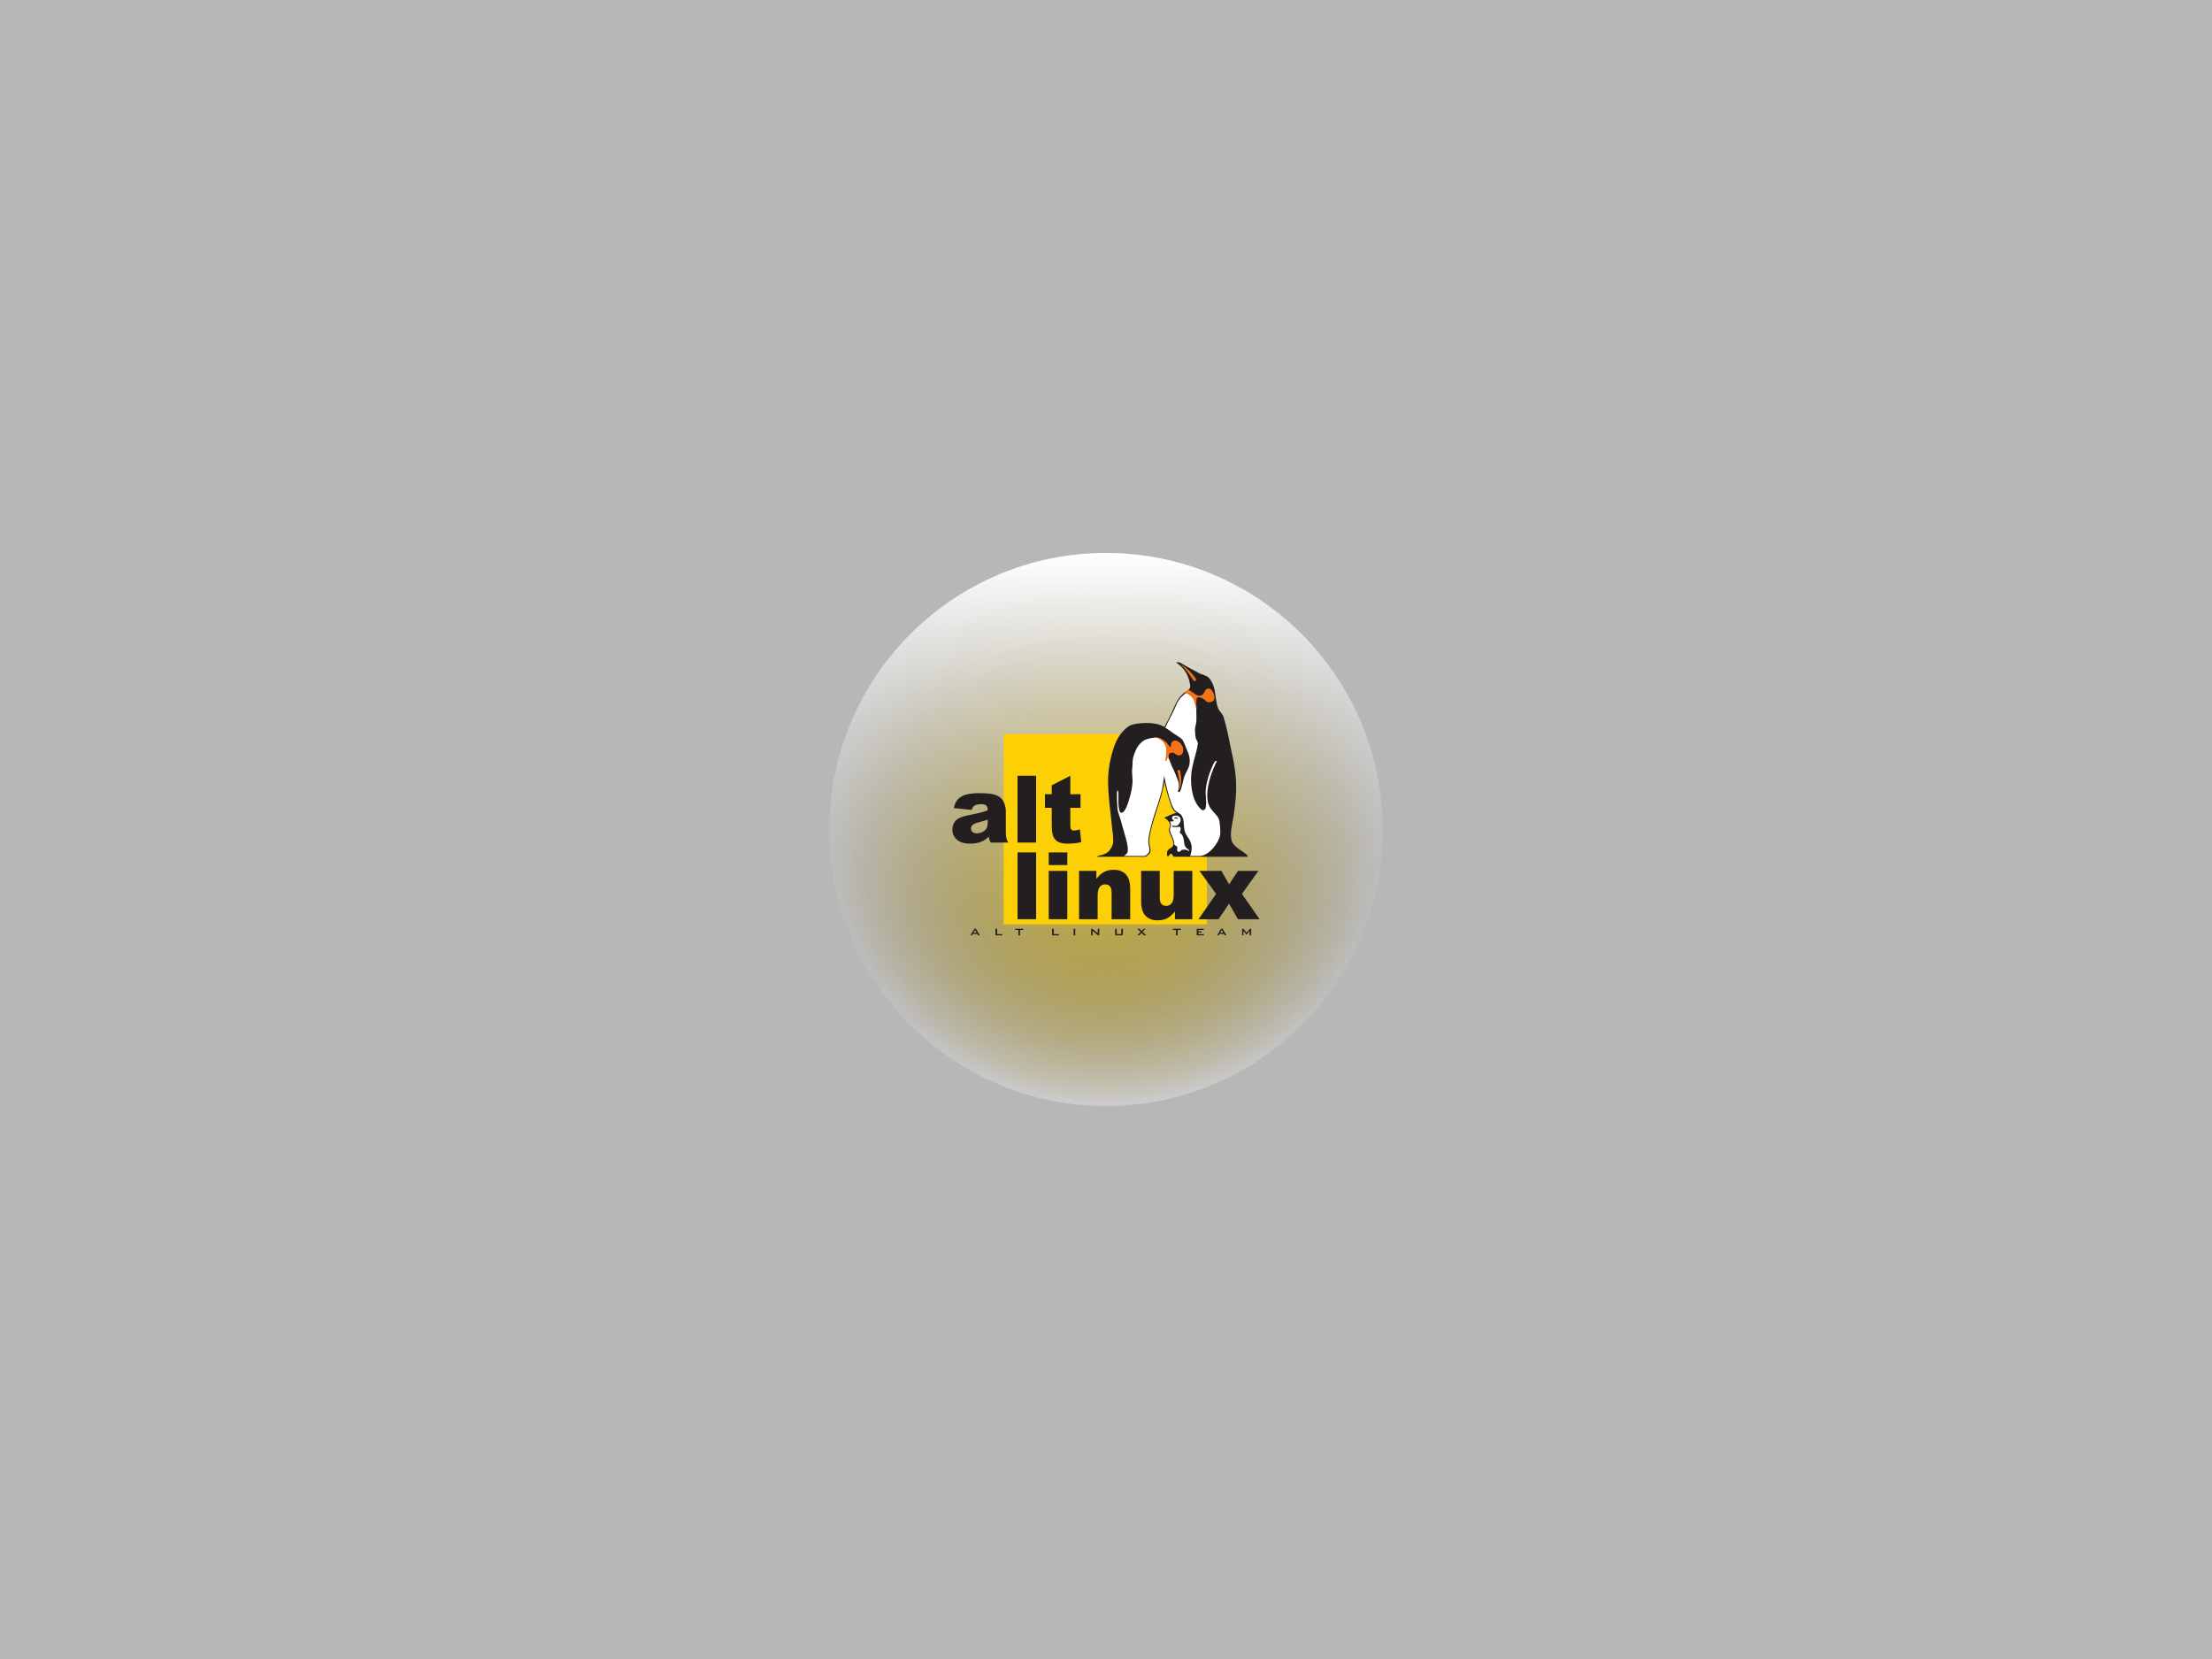
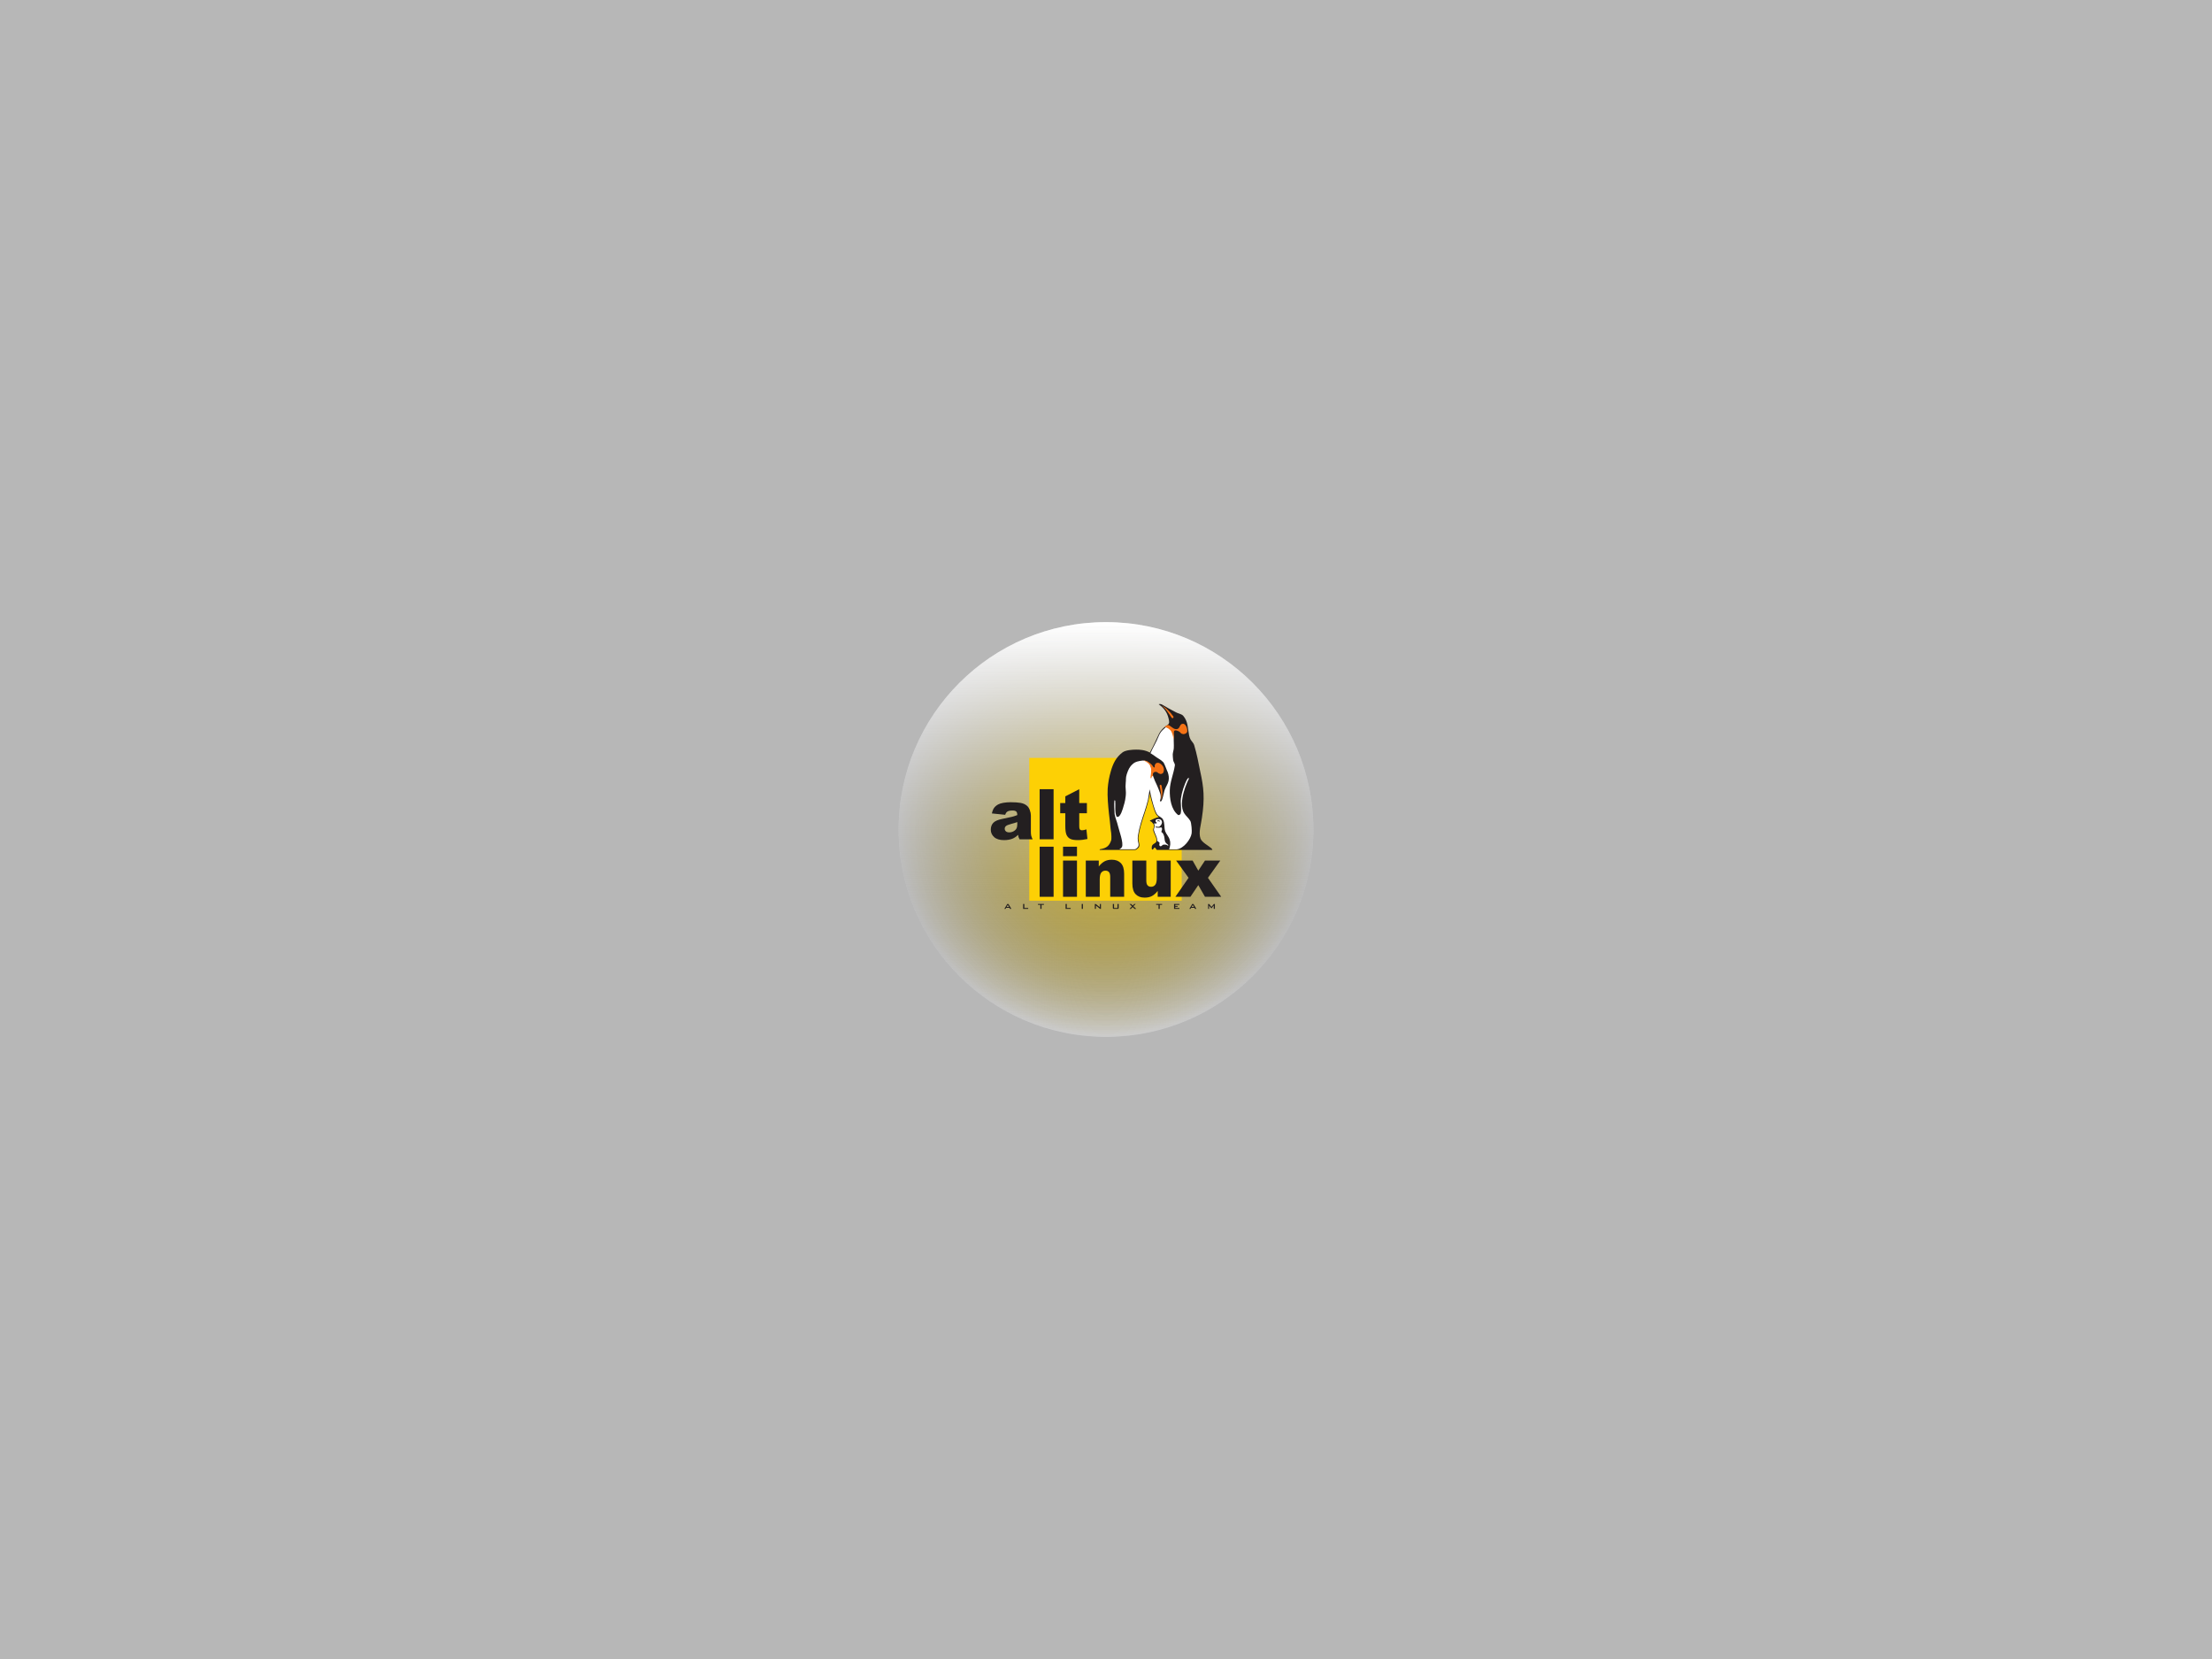
<svg xmlns="http://www.w3.org/2000/svg" xmlns:ns1="http://www.openswatchbook.org/uri/2009/osb" xmlns:xlink="http://www.w3.org/1999/xlink" id="svg3004" version="1.1" width="640" height="480" xml:space="preserve">
  <defs id="defs3008">
    <linearGradient id="linearGradient5047">
      <stop style="stop-color:#fdd005;stop-opacity:1;" offset="0" id="stop5049" />
      <stop style="stop-color:#fdd005;stop-opacity:0;" offset="1" id="stop5051" />
    </linearGradient>
    <linearGradient id="linearGradient4164">
      <stop style="stop-color:#a80030;stop-opacity:1;" offset="0" id="stop4166" />
      <stop style="stop-color:#a80030;stop-opacity:0;" offset="1" id="stop4168" />
    </linearGradient>
    <linearGradient id="linearGradient5303">
      <stop style="stop-color:#f26711;stop-opacity:1;" offset="0" id="stop5305" />
      <stop style="stop-color:#f26711;stop-opacity:0;" offset="1" id="stop5307" />
    </linearGradient>
    <linearGradient id="linearGradient5267">
      <stop style="stop-color:#666666;stop-opacity:1;" offset="0" id="stop5269" />
      <stop style="stop-color:#666666;stop-opacity:0;" offset="1" id="stop5271" />
    </linearGradient>
    <linearGradient id="linearGradient5251" ns1:paint="solid">
      <stop style="stop-color:#666666;stop-opacity:1;" offset="0" id="stop5253" />
    </linearGradient>
    <linearGradient xlink:href="#linearGradient5267" id="linearGradient5273" x1="-395.365" y1="-212.642" x2="4.763" y2="-212.642" gradientUnits="userSpaceOnUse" />
    <radialGradient xlink:href="#linearGradient5303" id="radialGradient5325" cx="-163.148" cy="-366.263" fx="-163.148" fy="-366.263" r="144.094" gradientTransform="matrix(1,0,0,0.9338842,0,-24.21576)" gradientUnits="userSpaceOnUse" />
    <radialGradient xlink:href="#linearGradient4164" id="radialGradient4170" cx="1447.778" cy="-272.917" fx="1447.778" fy="-272.917" r="223.333" gradientTransform="matrix(1,0,0,0.9751244,0,-6.788974)" gradientUnits="userSpaceOnUse" />
    <radialGradient xlink:href="#linearGradient4164-9" id="radialGradient4170-9" cx="1447.778" cy="-272.917" fx="1447.778" fy="-272.917" r="223.333" gradientTransform="matrix(1,0,0,0.9751244,0,-6.788974)" gradientUnits="userSpaceOnUse" />
    <linearGradient id="linearGradient4164-9">
      <stop style="stop-color:#a80030;stop-opacity:1;" offset="0" id="stop4166-0" />
      <stop style="stop-color:#a80030;stop-opacity:0;" offset="1" id="stop4168-2" />
    </linearGradient>
    <radialGradient r="223.333" fy="-272.917" fx="1447.778" cy="-272.917" cx="1447.778" gradientTransform="matrix(1,0,0,0.9751244,0,-6.788974)" gradientUnits="userSpaceOnUse" id="radialGradient4206" xlink:href="#linearGradient4164-9" />
    <radialGradient xlink:href="#linearGradient4164" id="radialGradient14319" gradientUnits="userSpaceOnUse" gradientTransform="matrix(1,0,0,0.9751244,0,-6.788974)" cx="1447.778" cy="-272.917" fx="1447.778" fy="-272.917" r="223.333" />
    <linearGradient xlink:href="#linearGradient5267" id="linearGradient14321" gradientUnits="userSpaceOnUse" x1="-395.365" y1="-212.642" x2="4.763" y2="-212.642" />
    <linearGradient xlink:href="#linearGradient5267" id="linearGradient14345" gradientUnits="userSpaceOnUse" x1="-395.365" y1="-212.642" x2="4.763" y2="-212.642" />
    <radialGradient xlink:href="#linearGradient4164" id="radialGradient14347" gradientUnits="userSpaceOnUse" gradientTransform="matrix(1,0,0,0.9751244,0,-6.788974)" cx="1447.778" cy="-272.917" fx="1447.778" fy="-272.917" r="223.333" />
    <radialGradient xlink:href="#linearGradient4164" id="radialGradient14931" gradientUnits="userSpaceOnUse" gradientTransform="matrix(1,0,0,0.9751244,0,-6.788974)" cx="1447.778" cy="-272.917" fx="1447.778" fy="-272.917" r="223.333" />
    <linearGradient xlink:href="#linearGradient5267" id="linearGradient14933" gradientUnits="userSpaceOnUse" x1="-395.365" y1="-212.642" x2="4.763" y2="-212.642" />
    <radialGradient xlink:href="#linearGradient4164" id="radialGradient14961" gradientUnits="userSpaceOnUse" gradientTransform="matrix(1,0,0,0.9751244,0,-6.788974)" cx="1447.778" cy="-272.917" fx="1447.778" fy="-272.917" r="223.333" />
    <linearGradient xlink:href="#linearGradient5267" id="linearGradient14963" gradientUnits="userSpaceOnUse" x1="-395.365" y1="-212.642" x2="4.763" y2="-212.642" />
    <radialGradient xlink:href="#linearGradient4164" id="radialGradient14989" gradientUnits="userSpaceOnUse" gradientTransform="matrix(1,0,0,0.9751244,0,-6.788974)" cx="1447.778" cy="-272.917" fx="1447.778" fy="-272.917" r="223.333" />
    <linearGradient xlink:href="#linearGradient5267" id="linearGradient14991" gradientUnits="userSpaceOnUse" x1="-395.365" y1="-212.642" x2="4.763" y2="-212.642" />
    <linearGradient xlink:href="#linearGradient5267" id="linearGradient15015" gradientUnits="userSpaceOnUse" x1="-395.365" y1="-212.642" x2="4.763" y2="-212.642" />
    <linearGradient xlink:href="#linearGradient5267" id="linearGradient3725" gradientUnits="userSpaceOnUse" x1="-395.365" y1="-212.642" x2="4.763" y2="-212.642" />
    <radialGradient r="125.556" fy="-292.917" fx="-318.889" cy="-292.917" cx="-318.889" gradientTransform="matrix(1,0,0,1.061947,0,18.14526)" gradientUnits="userSpaceOnUse" id="radialGradient3812" xlink:href="#linearGradient3787-8" />
    <linearGradient id="linearGradient3787-8">
      <stop style="stop-color:#000000;stop-opacity:1;" offset="0" id="stop3789-9" />
      <stop style="stop-color:#000000;stop-opacity:0;" offset="1" id="stop3791-4" />
    </linearGradient>
    <radialGradient r="125.556" fy="-292.917" fx="-318.889" cy="-292.917" cx="-318.889" gradientTransform="matrix(1,0,0,1.061947,0,18.14526)" gradientUnits="userSpaceOnUse" id="radialGradient6789" xlink:href="#linearGradient3787-8" />
    <linearGradient xlink:href="#linearGradient5267" id="linearGradient4511" gradientUnits="userSpaceOnUse" x1="-395.365" y1="-212.642" x2="4.763" y2="-212.642" />
    <radialGradient xlink:href="#linearGradient5047" id="radialGradient5053" cx="1447.778" cy="-272.917" fx="1447.778" fy="-272.917" r="223.333" gradientTransform="matrix(1,0,0,0.9751244,0,-6.788974)" gradientUnits="userSpaceOnUse" />
    <radialGradient xlink:href="#linearGradient3787-8" id="radialGradient5083" gradientUnits="userSpaceOnUse" gradientTransform="matrix(1,0,0,1.061947,0,18.14526)" cx="-318.889" cy="-292.917" fx="-318.889" fy="-292.917" r="125.556" />
    <radialGradient xlink:href="#linearGradient3787-8-8" id="radialGradient3868" gradientUnits="userSpaceOnUse" gradientTransform="matrix(1,0,0,1.061947,0,18.14526)" cx="-318.889" cy="-292.917" fx="-318.889" fy="-292.917" r="125.556" />
    <linearGradient id="linearGradient3787-8-8">
      <stop style="stop-color:#000000;stop-opacity:1;" offset="0" id="stop3789-9-2" />
      <stop style="stop-color:#000000;stop-opacity:0;" offset="1" id="stop3791-4-0" />
    </linearGradient>
    <radialGradient xlink:href="#linearGradient5047-9" id="radialGradient3866" gradientUnits="userSpaceOnUse" gradientTransform="matrix(1,0,0,0.9751244,0,-6.788974)" cx="1447.778" cy="-272.917" fx="1447.778" fy="-272.917" r="223.333" />
    <linearGradient id="linearGradient5047-9">
      <stop style="stop-color:#fdd005;stop-opacity:1;" offset="0" id="stop5049-1" />
      <stop style="stop-color:#fdd005;stop-opacity:0;" offset="1" id="stop5051-1" />
    </linearGradient>
    <linearGradient xlink:href="#linearGradient5267-1" id="linearGradient3864" gradientUnits="userSpaceOnUse" x1="-395.365" y1="-212.642" x2="4.763" y2="-212.642" />
    <linearGradient id="linearGradient5267-1">
      <stop style="stop-color:#ffffff;stop-opacity:1;" offset="0" id="stop5269-1" />
      <stop style="stop-color:#666666;stop-opacity:0;" offset="1" id="stop5271-7" />
    </linearGradient>
    <linearGradient xlink:href="#linearGradient5267-1" id="linearGradient3868" gradientUnits="userSpaceOnUse" x1="-395.365" y1="-212.642" x2="4.763" y2="-212.642" />
    <radialGradient xlink:href="#linearGradient5047-9" id="radialGradient3870" gradientUnits="userSpaceOnUse" gradientTransform="matrix(1,0,0,0.9751244,0,-6.788974)" cx="1447.778" cy="-272.917" fx="1447.778" fy="-272.917" r="223.333" />
    <radialGradient xlink:href="#linearGradient3787-8-8" id="radialGradient3872" gradientUnits="userSpaceOnUse" gradientTransform="matrix(1,0,0,1.061947,0,18.14526)" cx="-318.889" cy="-292.917" fx="-318.889" fy="-292.917" r="125.556" />
  </defs>
  <g id="g3012" transform="matrix(1.25,0,0,-1.25,0,480)">
    <rect style="fill:#b7b7b7;fill-opacity:1;stroke:none" id="rect3036" width="512" height="384" x="0" y="-384" transform="scale(1,-1)" />
-     <g id="g3874" transform="matrix(0.5925925,0,0,0.5925925,-199.111,-63.99996)">
+     <g id="g3874" transform="matrix(0.4444444,0,0,0.4444444,-85.33327,2.8995518e-5)">
      <path transform="matrix(1.08777,0,0,-1.008,913.295,91.62002)" d="m -34.286,-337.679 c 0,59.173 -44.452,107.143 -99.286,107.143 -54.834,0 -99.286,-47.969 -99.286,-107.143 0,-59.173 44.452,-107.143 99.286,-107.143 54.834,0 99.286,47.969 99.286,107.143 z" id="path3219" style="fill:#cdcdcd;fill-opacity:1;fill-rule:nonzero;stroke:none" />
      <path transform="matrix(0,0.860177,0.81,0,1005.263,706.3009)" d="m -193.333,-292.917 c 0,73.638 -56.213,133.333 -125.556,133.333 -69.342,0 -125.556,-59.695 -125.556,-133.333 0,-73.638 56.213,-133.333 125.556,-133.333 69.342,0 125.556,59.695 125.556,133.333 z" id="path5277-0" style="opacity:0.75;fill:url(#radialGradient3872);fill-opacity:1;fill-rule:evenodd;stroke:none" />
      <path transform="matrix(0.4835821,0,0,-0.4959184,67.88056,296.6556)" d="m 1671.111,-272.917 c 0,120.275 -99.99,217.778 -223.333,217.778 -123.344,0 -223.333,-97.502 -223.333,-217.778 0,-120.275 99.99,-217.778 223.333,-217.778 123.344,0 223.333,97.502 223.333,217.778 z" id="path4162" style="fill:url(#radialGradient3870);fill-opacity:1;fill-rule:nonzero;stroke:none" />
      <path transform="matrix(0,-0.5398262,-0.5813513,0,644.3803,326.5714)" d="m 4.763,-212.642 c 0,102.6 -89.572,185.774 -200.064,185.774 -110.493,0 -200.064,-83.174 -200.064,-185.774 0,-102.6 89.572,-185.774 200.064,-185.774 110.493,0 200.064,83.174 200.064,185.774 z" id="path3806" style="fill:url(#linearGradient3868);fill-opacity:1;fill-rule:evenodd;stroke:none" />
      <g transform="translate(-892,-249.348)" id="g5055">
        <path d="m 1620.044,718.638 0,-74.346 79.372,0 0,74.346 -79.372,0 z" style="fill:#fdd005;fill-opacity:1;fill-rule:nonzero;stroke:none" id="path13" />
        <path d="m 1687.215,687.751 c -1.093,-0.218 -2.95,-1.093 -4.154,-1.64 -0.218,-0.11 -0.218,-0.437 0,-0.437 0.329,-0.11 0.549,-0.218 0.765,-0.437 0.548,-0.655 1.204,-1.202 1.204,-2.077 0,-0.983 -0.547,-1.311 -0.437,-2.185 0.328,-1.75 1.748,-3.497 1.748,-5.357 -0.108,-1.42 -1.42,-1.42 -2.185,-2.405 -0.219,-0.328 -0.329,-0.655 -0.329,-1.093 0,-0.437 -0.108,-1.202 0.329,-1.202 0.546,-0.11 0.655,0.983 1.202,0.983 0.765,-0.108 0.657,-1.202 1.312,-1.202 l 28.747,0 c -0.109,0.329 -0.328,0.765 -0.545,0.875 -1.422,1.312 -5.029,3.062 -5.684,5.137 -1.094,3.171 0.328,7.214 0.765,10.713 1.53,10.164 0.985,15.741 -0.875,24.157 -0.985,4.809 -1.75,9.072 -3.17,13.772 -0.22,0.875 -1.42,2.077 -1.859,2.842 -0.328,0.547 -0.655,1.532 -0.765,2.187 -0.765,3.607 -0.436,7.104 -3.06,10.166 -0.984,1.093 -2.842,1.202 -4.044,1.967 -2.295,1.202 -4.59,2.405 -6.887,3.825 -0.328,0.22 -1.312,0.547 -1.858,0.22 2.623,-1.859 4.372,-4.045 5.137,-7.324 0.328,-1.53 0.765,-2.732 -0.765,-3.607 -0.437,-0.22 -3.28,-2.077 -4.591,-5.247 -0.328,-0.655 -2.185,-4.919 -4.372,-8.964 -2.623,1.422 -5.247,1.53 -7.104,1.53 -1.967,0 -5.466,-0.218 -7.106,-1.42 -3.496,-2.624 -5.027,-6.012 -6.12,-9.838 -0.875,-2.95 -1.42,-6.012 -1.64,-9.072 -0.219,-4.154 0.219,-8.744 0.655,-12.898 0.329,-2.732 0.655,-5.356 0.875,-8.089 0.546,-2.95 0.437,-5.247 0.328,-5.792 -0.983,-3.062 -2.513,-4.154 -5.465,-4.701 -0.437,0 -0.657,-0.218 -0.547,-0.437 2.734,0 5.465,0 8.199,0 l 0,0 10.056,0 c 0.873,0 1.093,0.437 1.967,1.202 1.202,1.202 -0.437,3.28 0,6.012 0.984,6.778 3.935,12.898 5.355,19.457 0.22,0.765 0.329,1.749 0.439,2.842 0.546,-2.624 1.311,-5.137 2.076,-7.651 0.765,-2.623 1.53,-4.045 2.734,-4.7 l 0,0 c -0.109,0 -0.22,0 -0.329,-0.11 z" style="fill:#231f20;fill-opacity:1;fill-rule:nonzero;stroke:none" id="path15" />
        <path d="m 1692.899,671.027 c 0.547,1.858 0.875,3.17 0.219,5.137 -0.439,1.53 -1.749,2.732 -2.295,4.262 -0.657,2.077 -0.109,4.372 -1.204,6.231 -0.218,0.437 -0.765,0.875 -1.311,1.202 -1.312,0.765 -1.75,1.202 -2.295,2.513 -0.22,0.437 -0.439,0.875 -0.549,1.312 -1.201,3.497 -2.076,7.104 -2.731,10.603 -0.329,-1.859 -0.547,-3.607 -0.875,-5.466 -0.547,-2.076 -1.094,-4.044 -1.749,-6.012 -1.42,-4.153 -2.842,-8.417 -3.499,-12.789 -0.108,-0.875 -0.108,-1.64 0,-2.514 0.109,-0.765 0.766,-2.405 0,-3.278 -0.765,-0.875 -0.983,-1.094 -1.748,-1.202 -2.513,0 -5.466,0 -7.979,0 0.547,0.218 1.093,0.655 1.422,1.202 0.983,2.076 -1.532,8.634 -2.079,11.039 -0.436,2.077 -1.42,4.044 -1.748,6.121 -0.109,1.42 -0.328,5.792 -0.109,6.886 0,0.328 0.218,0.437 0.437,0 0.219,-1.859 -0.328,-6.012 0.655,-8.089 0.22,-0.547 1.204,-0.219 1.53,0.218 0.875,1.094 1.313,2.405 1.749,3.717 0.655,2.295 1.204,3.607 1.53,6.667 0.329,2.952 -0.326,3.936 0,6.886 0.219,1.202 -0.109,2.515 0.547,4.482 0.765,2.295 1.422,3.826 3.062,5.247 1.311,1.312 3.388,1.64 5.245,1.859 5.029,0 4.374,-5.466 5.466,-8.308 0.328,-0.983 1.312,-3.388 1.858,-4.372 0.437,-0.983 1.202,-2.732 1.749,-4.372 0.437,-1.202 0.328,-2.952 0,-3.607 -0.329,-0.547 0.219,-0.875 0.655,-0.437 0.547,0.875 0.547,1.53 0.875,2.514 0.328,0.983 0.546,2.515 0.875,3.388 0.546,1.532 1.64,2.952 1.967,4.591 0.328,1.53 0.108,3.06 -0.437,4.59 -0.328,0.547 -1.53,4.045 -2.185,5.029 -1.53,1.64 -2.734,1.858 -5.248,3.825 -0.436,0.329 -0.983,0.657 -1.53,0.984 1.312,3.06 3.062,5.794 4.264,8.854 0.984,2.515 2.623,3.825 4.48,5.247 3.17,-1.858 2.953,-1.967 3.389,-5.684 -0.109,-1.967 0.109,-3.935 0,-5.794 0,-0.765 -0.546,-2.513 -0.546,-3.278 0.109,-1.202 0,-1.64 0.218,-2.952 0.108,-0.984 1.093,-1.858 0.875,-2.842 -0.657,-4.372 -2.514,-8.416 -2.623,-12.789 -0.109,-4.264 0.655,-10.056 4.261,-12.898 0.439,-0.328 1.313,0.218 1.422,0.765 0.547,2.515 -0.218,5.247 0.109,7.761 0.218,1.64 0.657,3.497 1.202,5.137 0.437,1.312 1.53,4.372 2.405,5.356 0.219,0.437 0.765,0.108 0.546,-0.219 -0.108,0 -1.966,-4.045 -2.731,-7.104 -0.875,-3.279 -1.64,-8.089 0.436,-11.041 0.655,-1.093 2.077,-2.185 3.06,-3.825 0.548,-0.984 0.875,-5.356 0.657,-6.449 -0.437,-3.06 -4.153,-7.979 -7.761,-8.307 -1.311,0 -2.623,0 -3.935,0 z" style="fill:#ffffff;fill-opacity:1;fill-rule:nonzero;stroke:none" id="path17" />
        <path d="m 1686.449,684.691 0,0.218 c -0.109,0.11 -0.436,0.328 -0.436,0.328 -0.439,0.437 -0.22,1.312 0.436,1.422 1.094,0.328 2.295,0 2.624,-0.984 0.328,-0.875 -0.219,-1.967 -0.985,-2.623 -0.655,-0.657 -1.749,-0.11 -2.185,-0.219 -0.219,-0.11 -0.219,-0.218 -0.109,-0.328 0.437,-0.218 1.202,-0.218 1.858,-0.218 0.437,0 0.875,0.218 1.202,0.108 0.219,-0.108 0.329,-0.546 0.329,-0.765 0,-0.546 -0.329,-1.093 -0.329,-1.53 0.109,-0.328 0.437,-0.328 0.655,-0.547 0.984,-1.53 0.875,-2.405 1.094,-3.825 0.219,-1.749 1.967,-2.187 1.859,-2.624 0,-0.108 -0.109,-0.218 -0.329,-0.108 -0.546,0.546 -1.53,0.546 -2.295,0.437 -0.437,0 -0.655,-0.657 -1.202,-0.767 -0.218,-0.108 -0.657,0 -0.766,0.329 -0.326,0.437 0.219,1.202 -0.108,1.64 -0.218,0.328 -1.093,0.437 -1.093,1.093 0,1.75 -1.204,3.388 -1.64,5.027 -0.109,0.437 -0.109,0.657 0,1.094 0.328,0.765 0.546,1.748 0,2.513 -0.219,0.329 0.985,-0.108 1.42,0.329 z" style="fill:#ffffff;fill-opacity:1;fill-rule:nonzero;stroke:none" id="path19" />
        <path d="m 1688.745,746.011 c 1.859,-0.984 4.154,-4.482 5.356,-6.34 0.547,-0.765 1.312,-0.11 0.983,0.546 -1.856,2.624 -4.043,4.81 -6.34,5.794 l 0,0 m -9.29,-28.747 c 1.42,-0.329 3.28,-1.75 3.715,-3.062 0.439,-1.312 0.547,-2.077 0,-5.902 0,-0.22 0.439,-0.437 0.547,0 0.108,0.983 0,0 0.108,0.437 0.109,0.655 0.548,0.546 0.766,0.218 -0.437,1.312 -0.109,2.515 1.53,2.405 0.875,-0.11 0.765,-0.765 2.187,-1.093 0.436,-0.11 1.42,0.218 1.64,0.983 0.545,1.64 0,3.062 -1.312,4.154 -0.767,0.657 -1.749,0.985 -2.732,0.328 -0.219,-0.218 -0.547,-0.873 -0.547,-1.202 0.218,-1.42 -0.547,-0.983 -1.093,0 -0.765,1.202 -3.279,2.952 -4.809,2.734 l 0,0 m 9.072,-20.769 c 0.657,2.077 -0.108,5.137 -0.547,7.434 -0.218,0.765 0.765,0.983 0.984,0.218 0.655,-3.06 0.546,-5.356 -0.437,-7.651 l 0,0 m 3.607,39.35 c -0.219,-0.108 -1.093,-0.765 -1.64,-1.093 1.202,-0.218 2.842,-1.093 3.607,-2.515 0.547,-1.202 0.983,-2.95 1.202,-4.153 0,0.765 -0.109,4.153 0.219,4.59 0.546,0.657 1.64,0.11 2.405,-0.218 0.546,-0.22 0.875,-0.875 1.42,-1.202 0.547,-0.22 1.094,-0.328 1.64,-0.11 0.546,0.11 1.094,0.547 1.312,1.093 0.328,0.985 -0.657,4.919 -2.842,4.045 -0.875,-0.328 -0.984,-1.64 -1.749,-2.295 -0.436,-0.328 -0.875,-0.437 -1.42,-0.328 -0.547,-1e-5 -1.204,0.328 -1.749,0.765 -0.765,0.545 -1.53,1.202 -2.405,1.42 z" style="fill:#f57215;fill-opacity:1;fill-rule:nonzero;stroke:none" id="path21" />
        <path d="m 1687.434,686.111 c 0.328,0 0.765,-0.437 0.655,-0.547 -0.219,-0.218 -0.328,0.11 -0.765,0.11 -0.328,0 -0.655,-0.11 -0.655,0.11 0,0.218 0.328,0.328 0.765,0.328 z" style="fill:#231f20;fill-opacity:1;fill-rule:nonzero;stroke:none" id="path23" />
        <path d="m 1607.496,689.008 -6.927,0.712 c 0.261,1.213 0.638,2.167 1.131,2.864 0.492,0.695 1.202,1.299 2.128,1.812 0.665,0.368 1.579,0.654 2.743,0.857 1.164,0.202 2.422,0.303 3.776,0.303 2.174,0 3.919,-0.122 5.237,-0.365 1.318,-0.243 2.416,-0.75 3.295,-1.52 0.617,-0.534 1.104,-1.29 1.46,-2.267 0.356,-0.979 0.534,-1.913 0.534,-2.801 l 0,-8.34 c 0,-0.889 0.056,-1.585 0.169,-2.089 0.112,-0.504 0.359,-1.146 0.738,-1.929 l -6.787,0 c -0.273,0.488 -0.45,0.86 -0.533,1.115 -0.084,0.255 -0.165,0.658 -0.248,1.205 -0.952,-0.916 -1.897,-1.57 -2.836,-1.961 -1.285,-0.525 -2.777,-0.786 -4.477,-0.786 -2.259,0 -3.974,0.522 -5.145,1.566 -1.171,1.044 -1.757,2.332 -1.757,3.864 0,1.435 0.422,2.615 1.266,3.542 0.844,0.925 2.402,1.613 4.674,2.065 2.723,0.546 4.489,0.928 5.297,1.147 0.808,0.22 1.664,0.507 2.569,0.863 0,0.878 -0.185,1.494 -0.555,1.844 -0.369,0.353 -1.018,0.528 -1.948,0.528 -1.192,0 -2.085,-0.19 -2.681,-0.566 -0.465,-0.295 -0.84,-0.85 -1.126,-1.663 m 6.31,-3.795 c -1.002,-0.356 -2.045,-0.669 -3.131,-0.94 -1.479,-0.391 -2.415,-0.777 -2.809,-1.155 -0.406,-0.39 -0.608,-0.835 -0.608,-1.331 0,-0.568 0.199,-1.033 0.599,-1.394 0.4,-0.36 0.987,-0.541 1.762,-0.541 0.811,0 1.565,0.196 2.263,0.586 0.697,0.39 1.193,0.867 1.485,1.429 0.292,0.562 0.438,1.291 0.438,2.193 l 0,1.153 z" style="fill:#231f20;fill-opacity:1;fill-rule:nonzero;stroke:none" id="path25" />
        <path d="m 1625.441,702.339 7.259,0 0,-26.093 -7.259,0 0,26.093 z" style="fill:#231f20;fill-opacity:1;fill-rule:nonzero;stroke:none" id="path27" />
        <path d="m 1646.066,702.339 0,-7.211 3.985,0 0,-5.314 -3.985,0 0,-6.676 c 0,-0.802 0.077,-1.334 0.232,-1.594 0.238,-0.402 0.655,-0.602 1.25,-0.602 0.536,0 1.286,0.154 2.251,0.46 l 0.536,-4.996 c -1.794,-0.391 -3.469,-0.587 -5.024,-0.587 -1.806,0 -3.136,0.231 -3.992,0.691 -0.856,0.463 -1.488,1.162 -1.898,2.102 -0.41,0.94 -0.615,2.464 -0.615,4.569 l 0,6.633 -2.657,0 0,5.314 2.657,0 0,3.481 7.259,3.73 z" style="fill:#231f20;fill-opacity:1;fill-rule:nonzero;stroke:none" id="path29" />
        <path d="m 1625.448,672.391 7.259,0 0,-26.093 -7.259,0 0,26.093 z" style="fill:#231f20;fill-opacity:1;fill-rule:nonzero;stroke:none" id="path31" />
        <path d="m 1637.628,672.391 7.259,0 0,-4.934 -7.259,0 0,4.934 m 0,-7.211 7.259,0 0,-18.882 -7.259,0 0,18.882 z" style="fill:#231f20;fill-opacity:1;fill-rule:nonzero;stroke:none" id="path33" />
        <path d="m 1649.477,665.18 6.759,0 0,-3.088 c 1.007,1.262 2.025,2.163 3.055,2.703 1.03,0.543 2.285,0.813 3.766,0.813 2.001,0 3.566,-0.596 4.697,-1.788 1.13,-1.191 1.696,-3.03 1.696,-5.52 l 0,-12.001 -7.259,0 0,10.368 c 0,1.183 -0.22,2.021 -0.658,2.511 -0.439,0.491 -1.055,0.737 -1.848,0.737 -0.877,0 -1.588,-0.332 -2.133,-0.993 -0.546,-0.664 -0.818,-1.853 -0.818,-3.57 l 0,-9.053 -7.258,0 0,18.882 z" style="fill:#231f20;fill-opacity:1;fill-rule:nonzero;stroke:none" id="path35" />
        <path d="m 1693.705,646.298 -6.777,0 0,3.054 c -1.007,-1.256 -2.022,-2.15 -3.047,-2.682 -1.024,-0.532 -2.282,-0.799 -3.773,-0.799 -1.99,0 -3.55,0.596 -4.68,1.786 -1.131,1.191 -1.696,3.026 -1.696,5.503 l 0,12.019 7.259,0 0,-10.39 c 0,-1.186 0.219,-2.028 0.658,-2.526 0.438,-0.498 1.054,-0.747 1.848,-0.747 0.864,0 1.572,0.332 2.124,0.996 0.551,0.664 0.827,1.856 0.827,3.576 l 0,9.091 7.259,0 0,-18.882 z" style="fill:#231f20;fill-opacity:1;fill-rule:nonzero;stroke:none" id="path37" />
        <path d="m 1696.516,665.18 8.587,0 2.965,-5.263 3.487,5.263 7.97,0 -6.431,-8.996 6.905,-9.886 -8.445,0 -3.487,6.082 -4.104,-6.082 -7.828,0 6.864,9.886 -6.485,8.996 z" style="fill:#231f20;fill-opacity:1;fill-rule:nonzero;stroke:none" id="path39" />
        <path d="m 1607.057,640 1.526,2.574 0.6,0 1.551,-2.574 -0.705,0 -0.322,0.557 -1.702,0 -0.322,-0.557 -0.626,0 m 1.215,1.032 1.18,0 -0.603,1.069 -0.578,-1.069 z" style="fill:#231f20;fill-opacity:1;fill-rule:nonzero;stroke:none" id="path41" />
        <path d="m 1616.833,640 0,2.574 0.64,0 0,-2.087 2.021,0 0,-0.486 -2.662,0 z" style="fill:#231f20;fill-opacity:1;fill-rule:nonzero;stroke:none" id="path43" />
        <path d="m 1626.43,642.111 0,-2.111 -0.629,0 0,2.111 -1.234,0 0,0.463 3.107,0 0,-0.463 -1.245,0 z" style="fill:#231f20;fill-opacity:1;fill-rule:nonzero;stroke:none" id="path45" />
        <path d="m 1638.944,640 0,2.574 0.64,0 0,-2.087 2.022,0 0,-0.486 -2.662,0 z" style="fill:#231f20;fill-opacity:1;fill-rule:nonzero;stroke:none" id="path47" />
        <path d="m 1647.355,640 0,2.574 0.629,0 0,-2.574 -0.629,0 z" style="fill:#231f20;fill-opacity:1;fill-rule:nonzero;stroke:none" id="path49" />
        <path d="m 1654.18,640 0,2.574 0.438,0 2.183,-1.711 0,1.711 0.569,0 0,-2.574 -0.435,0 -2.174,1.73 0,-1.73 -0.581,0 z" style="fill:#231f20;fill-opacity:1;fill-rule:nonzero;stroke:none" id="path51" />
        <path d="m 1664.191,642.574 0,-2.087 1.779,0 0,2.087 0.64,0 0,-1.964 c 0,-0.236 -0.047,-0.396 -0.141,-0.482 -0.091,-0.085 -0.27,-0.128 -0.535,-0.128 l -1.708,0 c -0.262,0 -0.438,0.043 -0.529,0.128 -0.089,0.083 -0.134,0.243 -0.134,0.482 l 0,1.964 0.628,0 z" style="fill:#231f20;fill-opacity:1;fill-rule:nonzero;stroke:none" id="path53" />
        <path d="m 1672.237,640 1.274,1.319 -1.299,1.254 0.841,0 0.866,-0.838 0.816,0.838 0.725,0 -1.176,-1.18 1.451,-1.394 -0.86,0 -0.987,0.959 -0.909,-0.959 -0.742,0 z" style="fill:#231f20;fill-opacity:1;fill-rule:nonzero;stroke:none" id="path55" />
        <path d="m 1687.982,642.111 0,-2.111 -0.628,0 0,2.111 -1.234,0 0,0.463 3.107,0 0,-0.463 -1.246,0 z" style="fill:#231f20;fill-opacity:1;fill-rule:nonzero;stroke:none" id="path57" />
        <path d="m 1695.438,640 0,2.574 2.764,0 0,-0.463 -2.123,0 0,-0.557 1.237,0 0,-0.451 -1.237,0 0,-0.617 2.154,0 0,-0.486 -2.795,0 z" style="fill:#231f20;fill-opacity:1;fill-rule:nonzero;stroke:none" id="path59" />
        <path d="m 1703.393,640 1.526,2.574 0.601,0 1.551,-2.574 -0.705,0 -0.322,0.557 -1.702,0 -0.322,-0.557 -0.626,0 m 1.215,1.032 1.18,0 -0.603,1.069 -0.578,-1.069 z" style="fill:#231f20;fill-opacity:1;fill-rule:nonzero;stroke:none" id="path61" />
        <path d="m 1713.181,640 0,2.574 0.498,0 1.261,-1.528 1.25,1.528 0.513,0 0,-2.574 -0.593,0 0,1.767 -1.145,-1.457 -0.121,0 -1.165,1.414 0,-1.724 -0.498,0 z" style="fill:#231f20;fill-opacity:1;fill-rule:nonzero;stroke:none" id="path63" />
      </g>
    </g>
  </g>
</svg>
